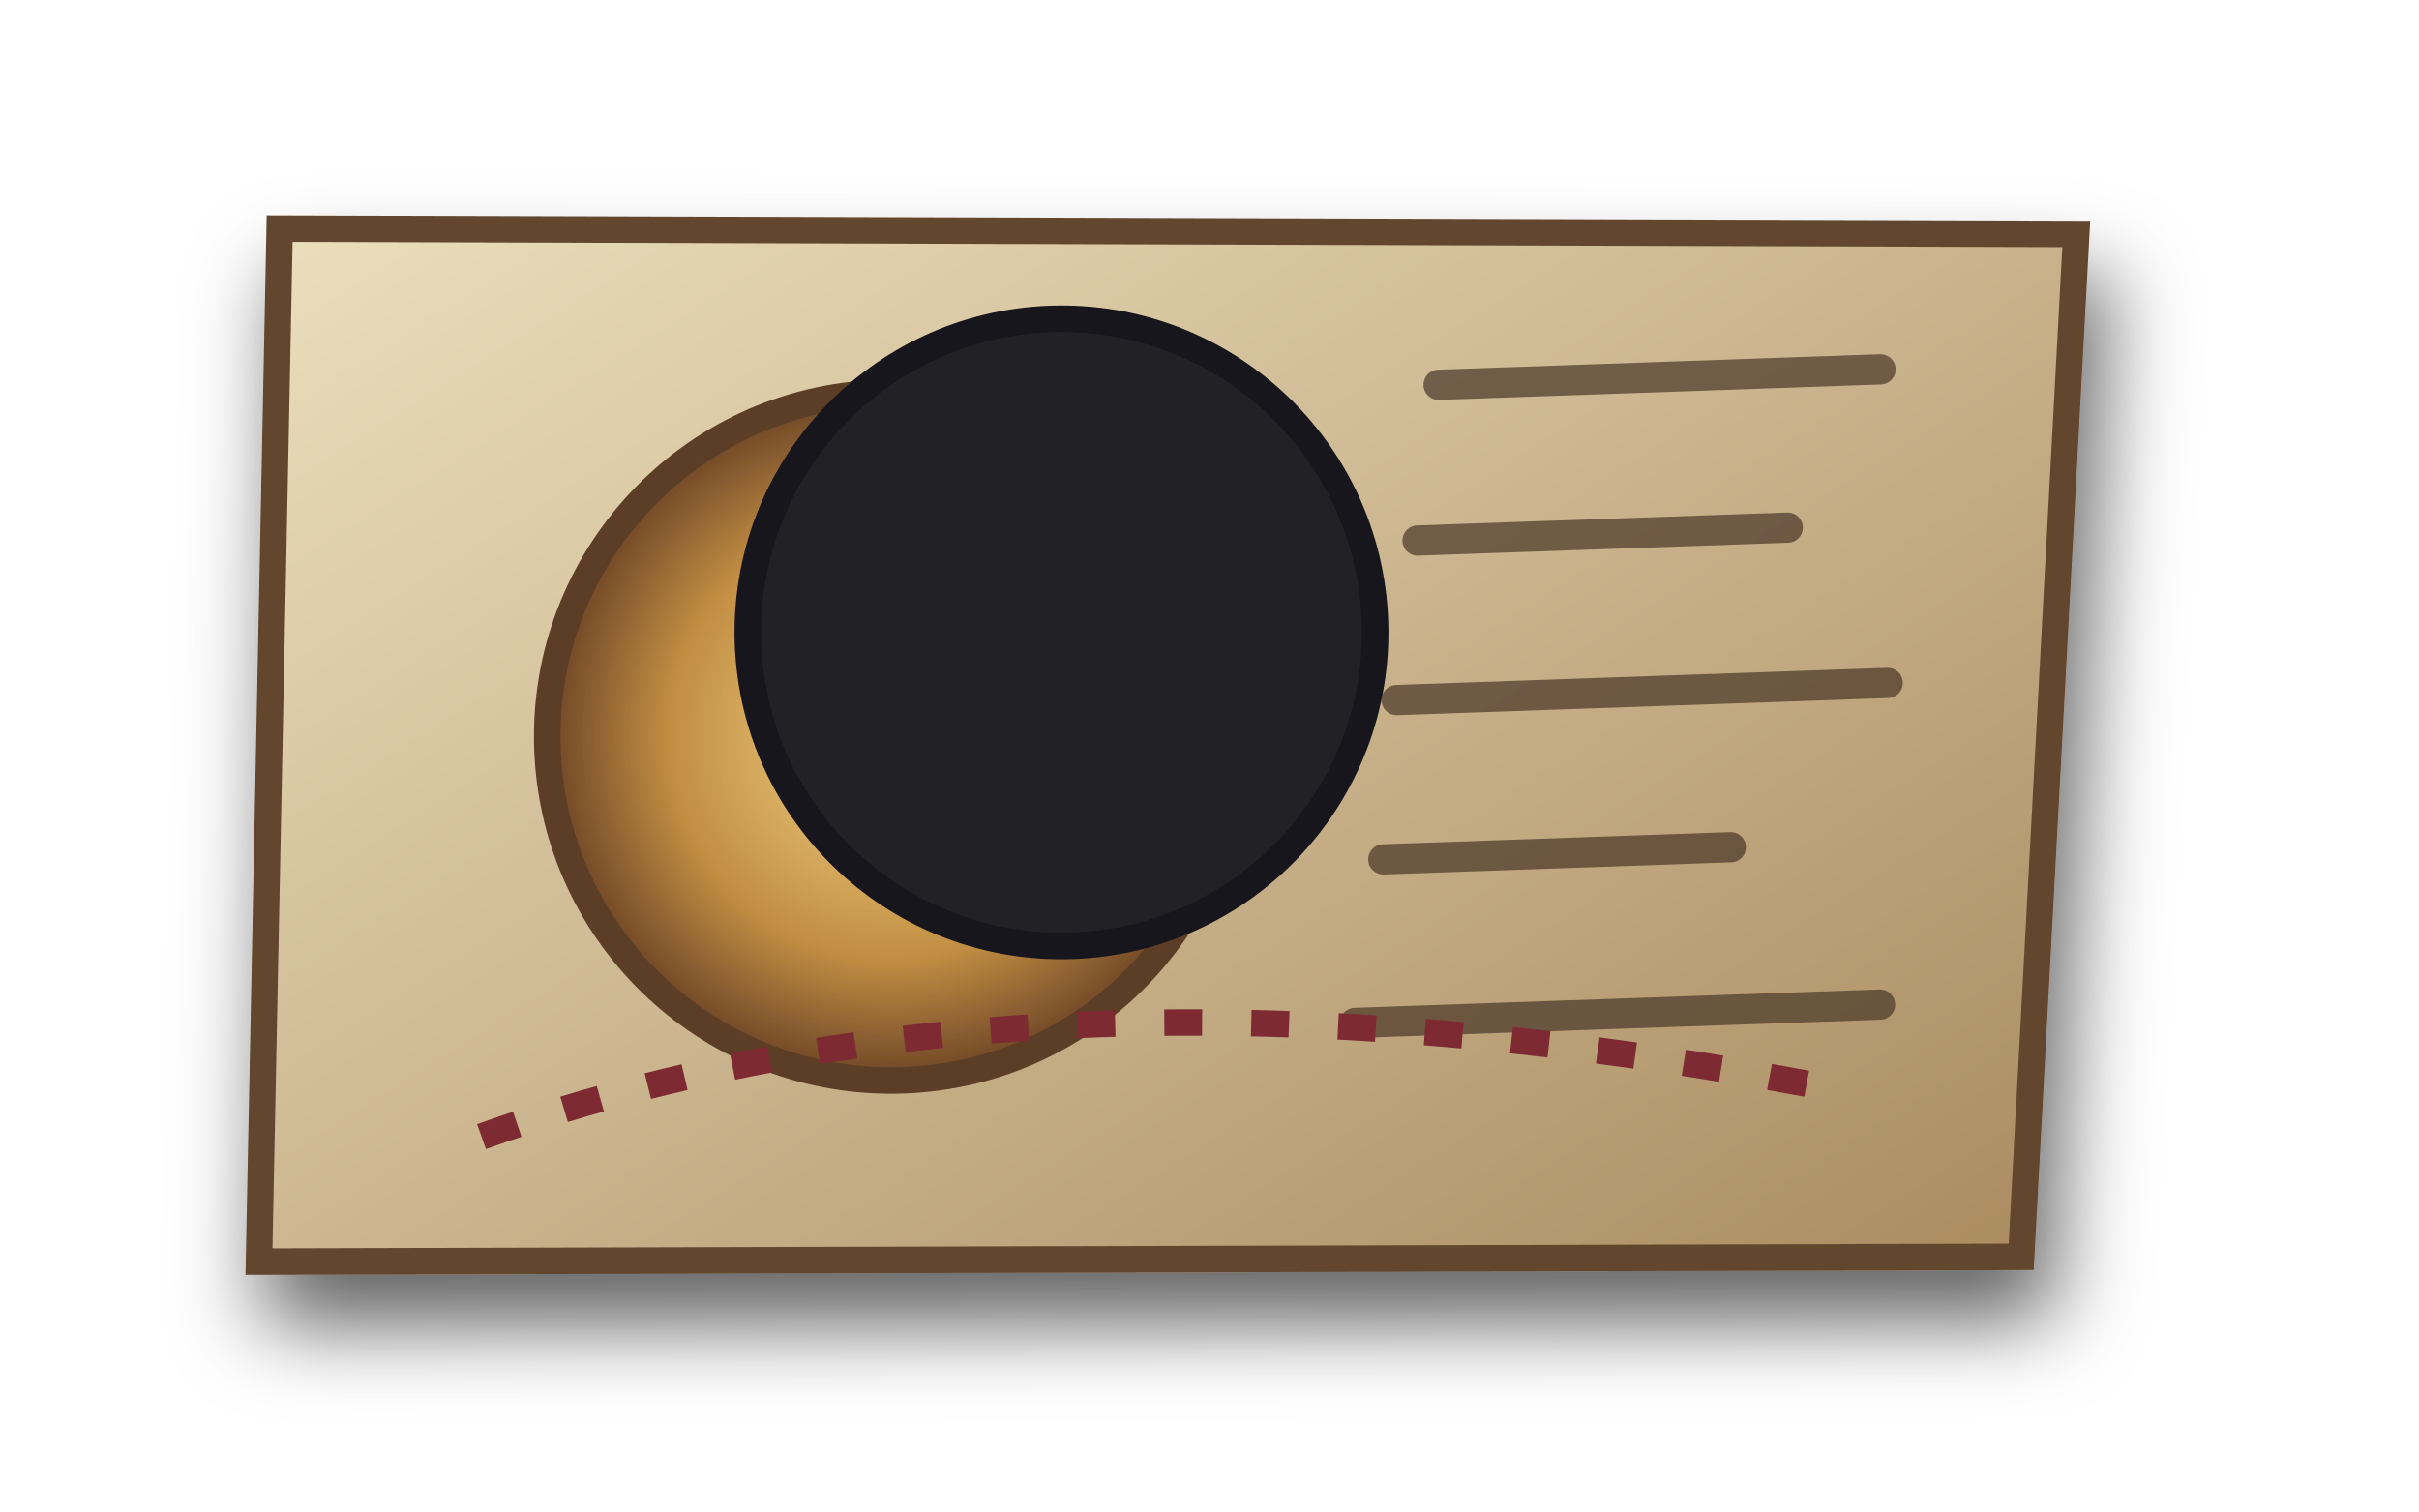
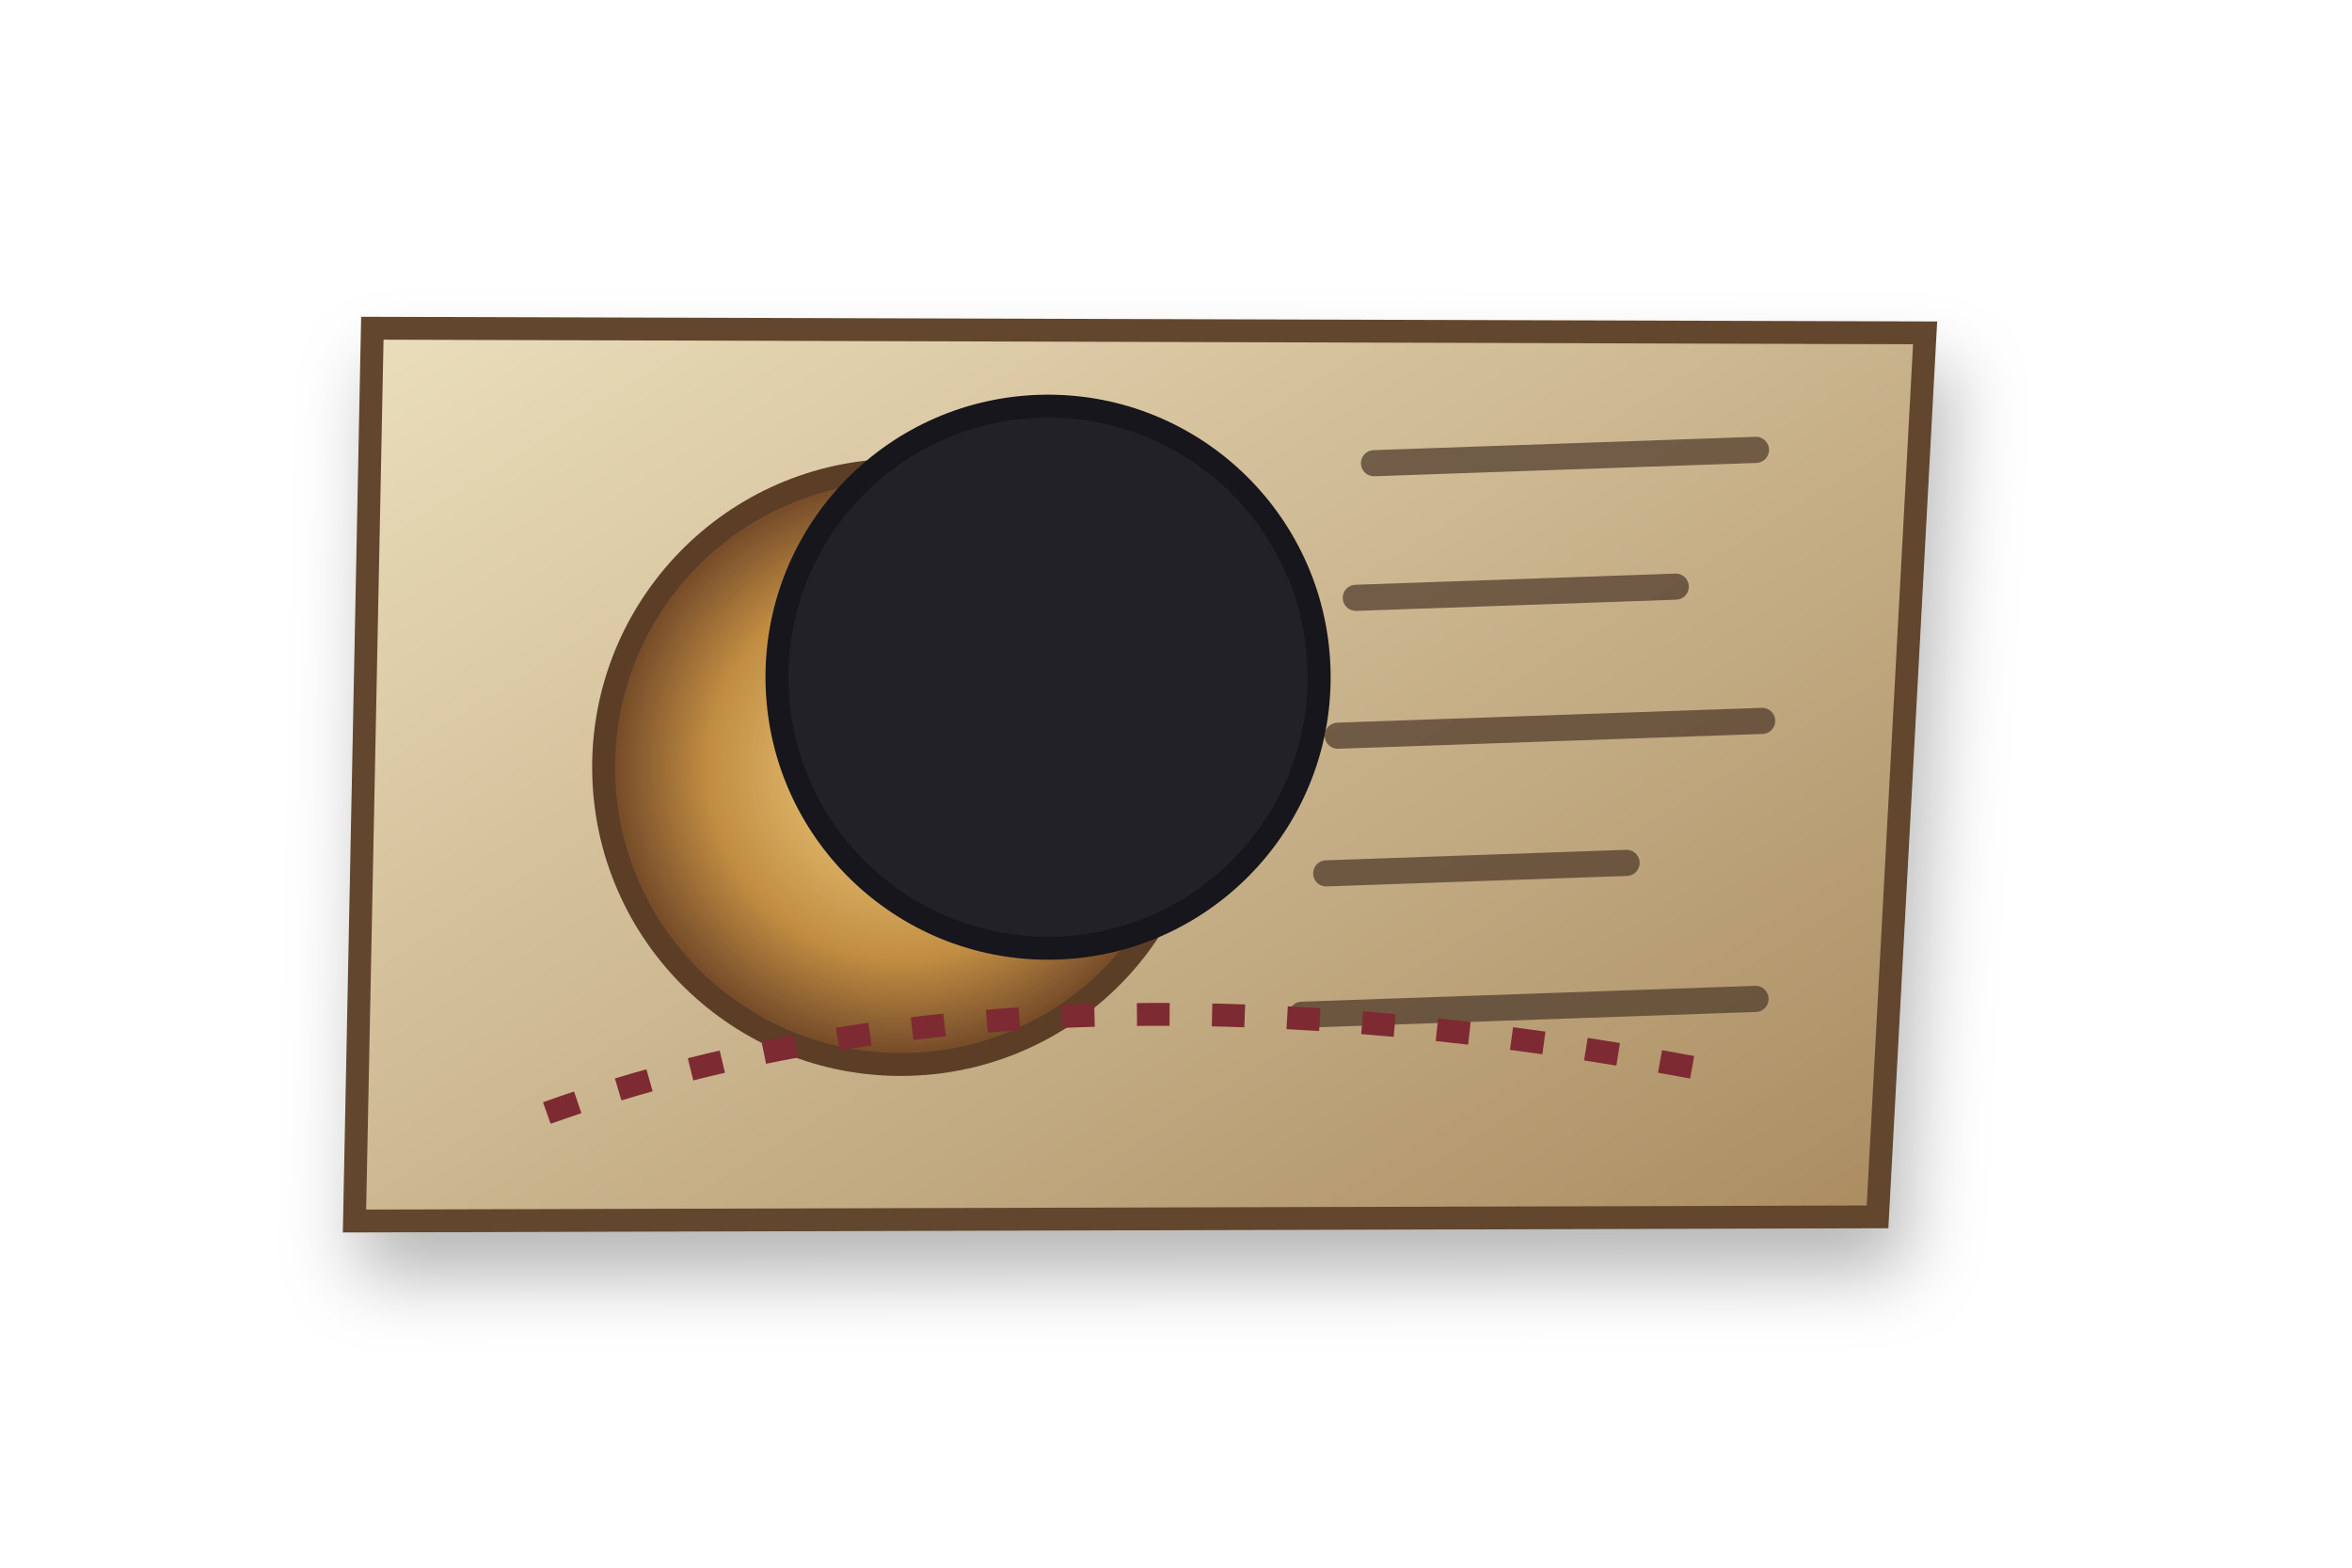
- <svg xmlns="http://www.w3.org/2000/svg" viewBox="0 0 640 400" role="img" aria-labelledby="title desc">
+ <svg xmlns="http://www.w3.org/2000/svg" viewBox="-40 -40 720 480" role="img" aria-labelledby="title desc">
  <defs>
    <linearGradient id="paper" x1="0" y1="0" x2="1" y2="1">
      <stop stop-color="#ece0bd" />
      <stop offset="1" stop-color="#a98a5f" />
    </linearGradient>
    <radialGradient id="sun">
      <stop stop-color="#f6d889" />
      <stop offset=".65" stop-color="#c18d42" />
      <stop offset="1" stop-color="#6d4527" />
    </radialGradient>
    <filter id="shadow" x="-30%" y="-35%" width="160%" height="180%">
-       <feDropShadow dx="4" dy="14" stdDeviation="11" flood-opacity=".6" />
+       <feDropShadow dx="4" dy="14" stdDeviation="11" flood-opacity=".28" />
    </filter>
  </defs>
  <g filter="url(#shadow)" transform="rotate(-2 320 200)">
    <path d="M79 52l475 18-24 270-466-15z" fill="url(#paper)" stroke="#62472f" stroke-width="7" />
    <circle cx="236" cy="192" r="91" fill="url(#sun)" stroke="#5b3c26" stroke-width="7" />
    <circle cx="282" cy="166" r="83" fill="#242028" stroke="#16131a" stroke-width="7" />
    <path d="M384 104h117M377 145h98M370 187h130M365 229h92M356 272h139" stroke="#4c392a" stroke-width="8" stroke-linecap="round" opacity=".72" />
    <path d="M124 294c116-37 243-27 363 1" fill="none" stroke="#7d2931" stroke-width="7" stroke-dasharray="10 13" />
  </g>
</svg>
